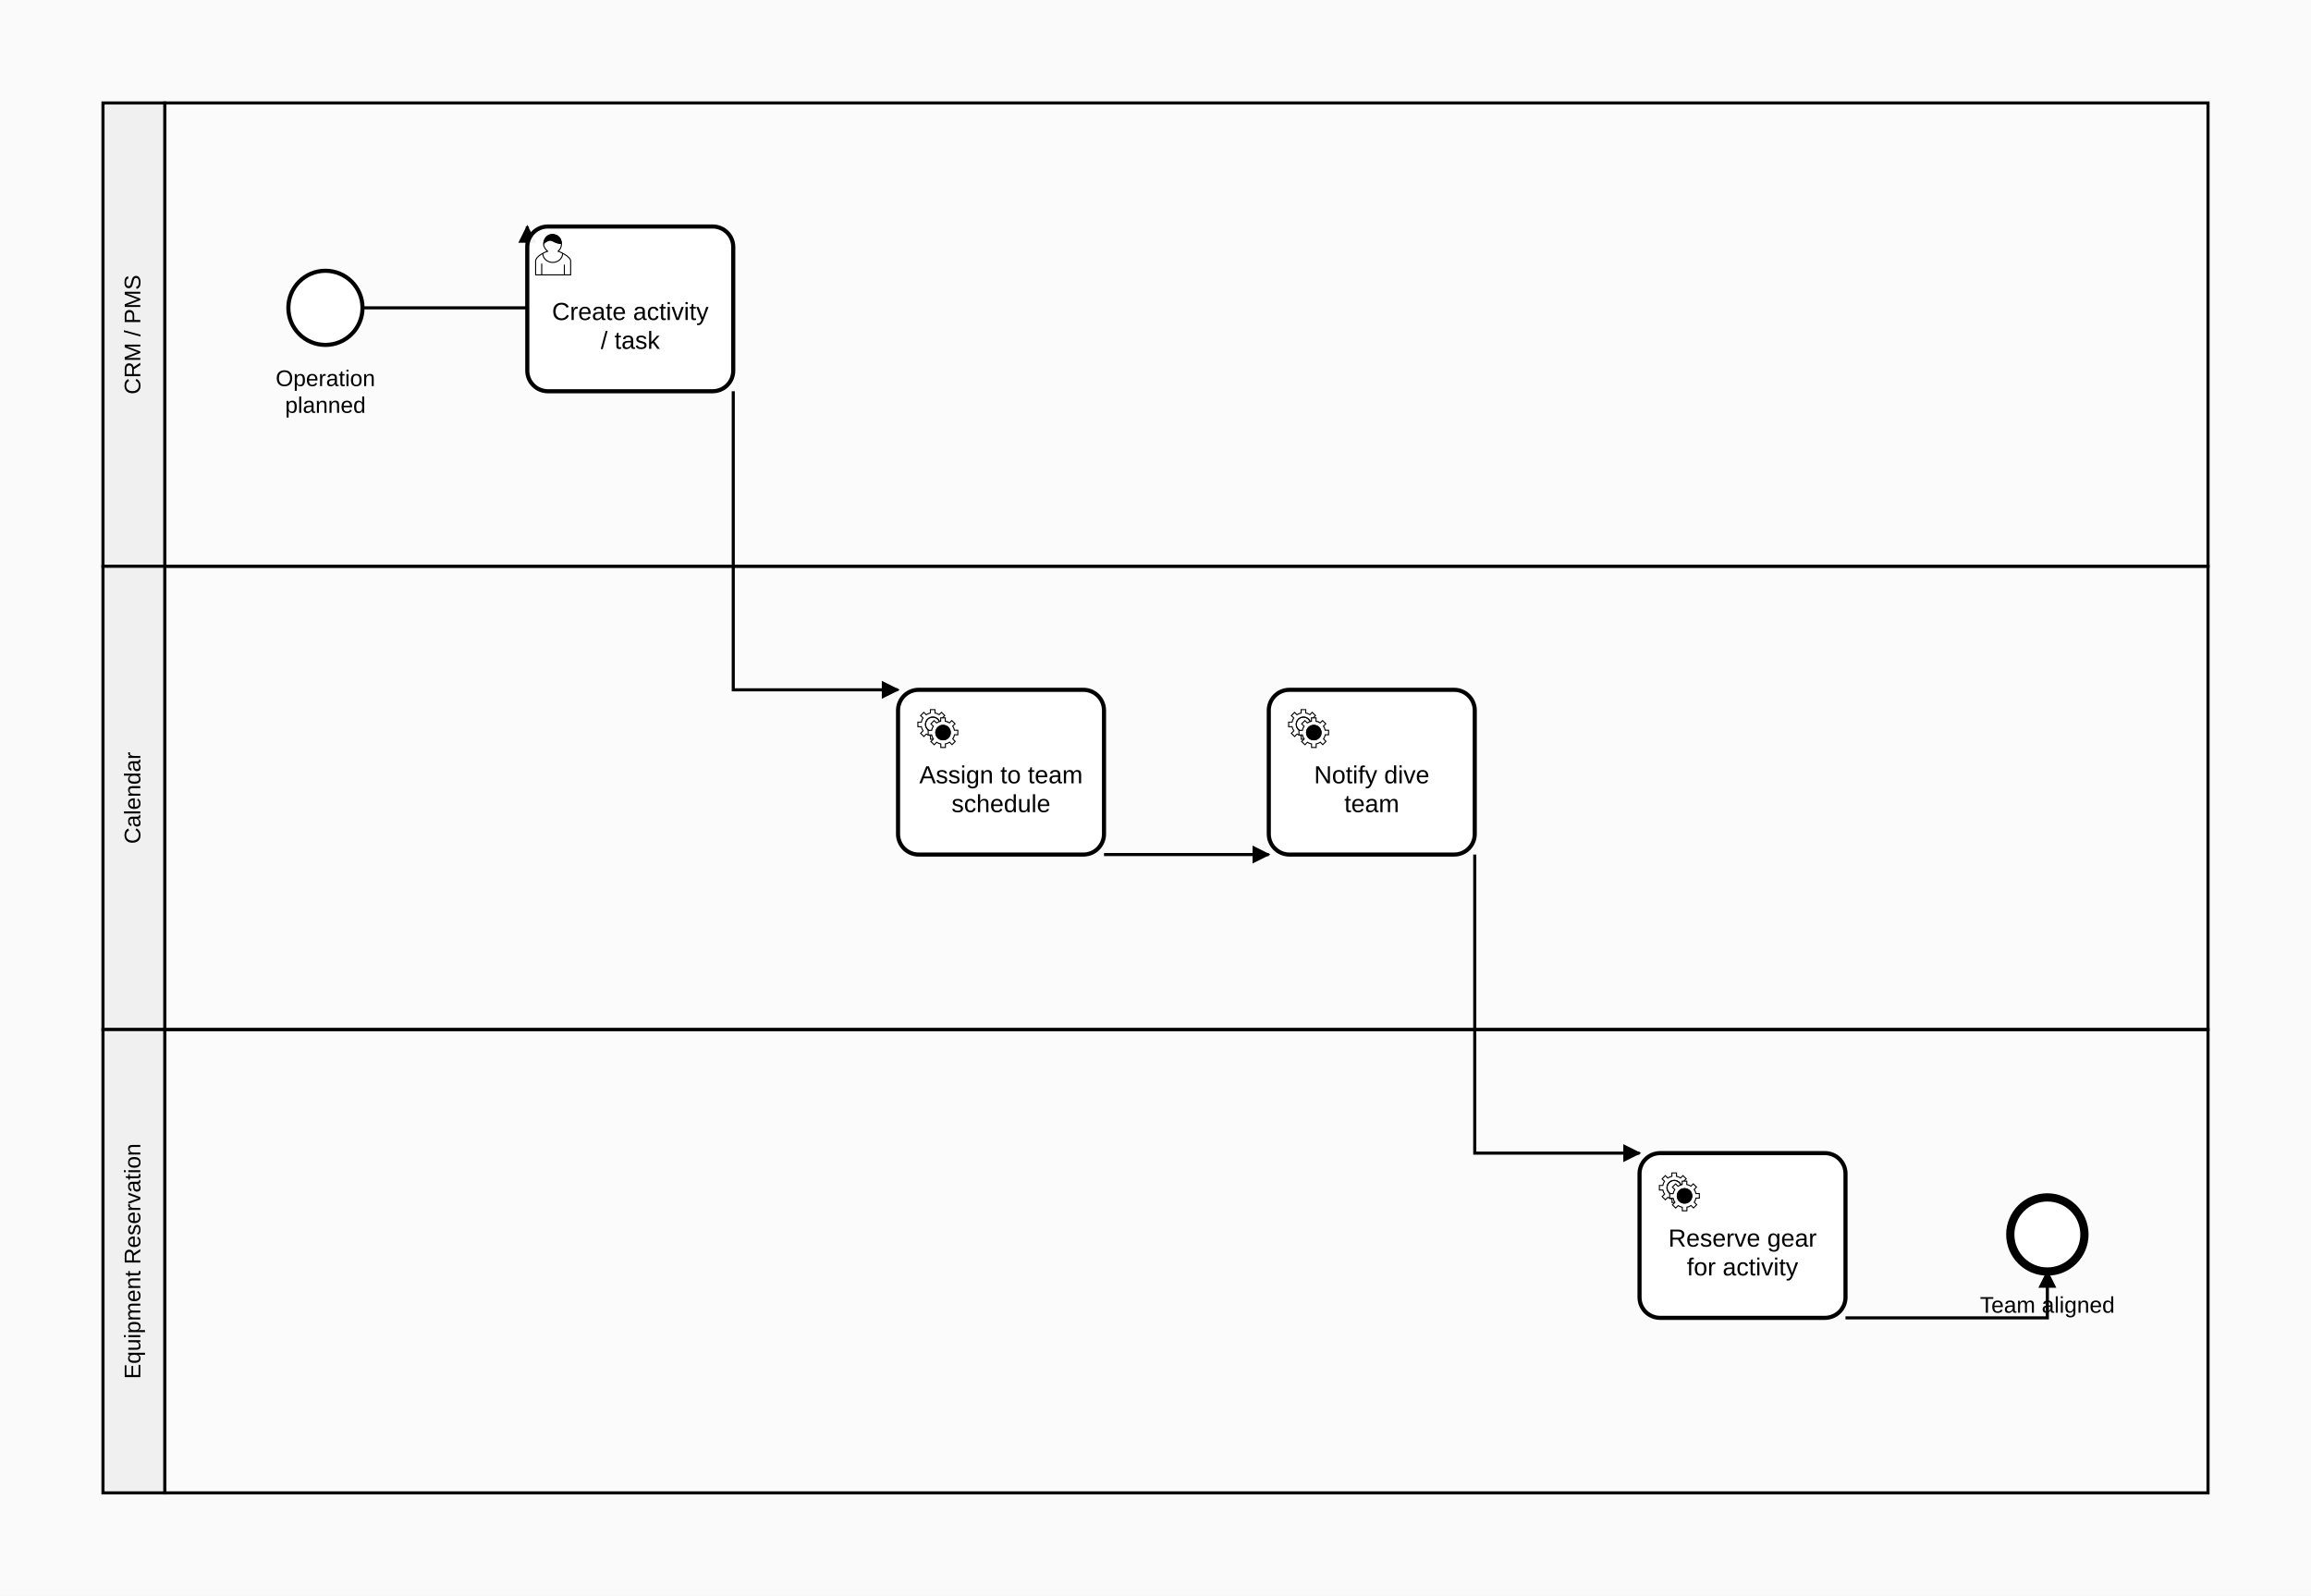
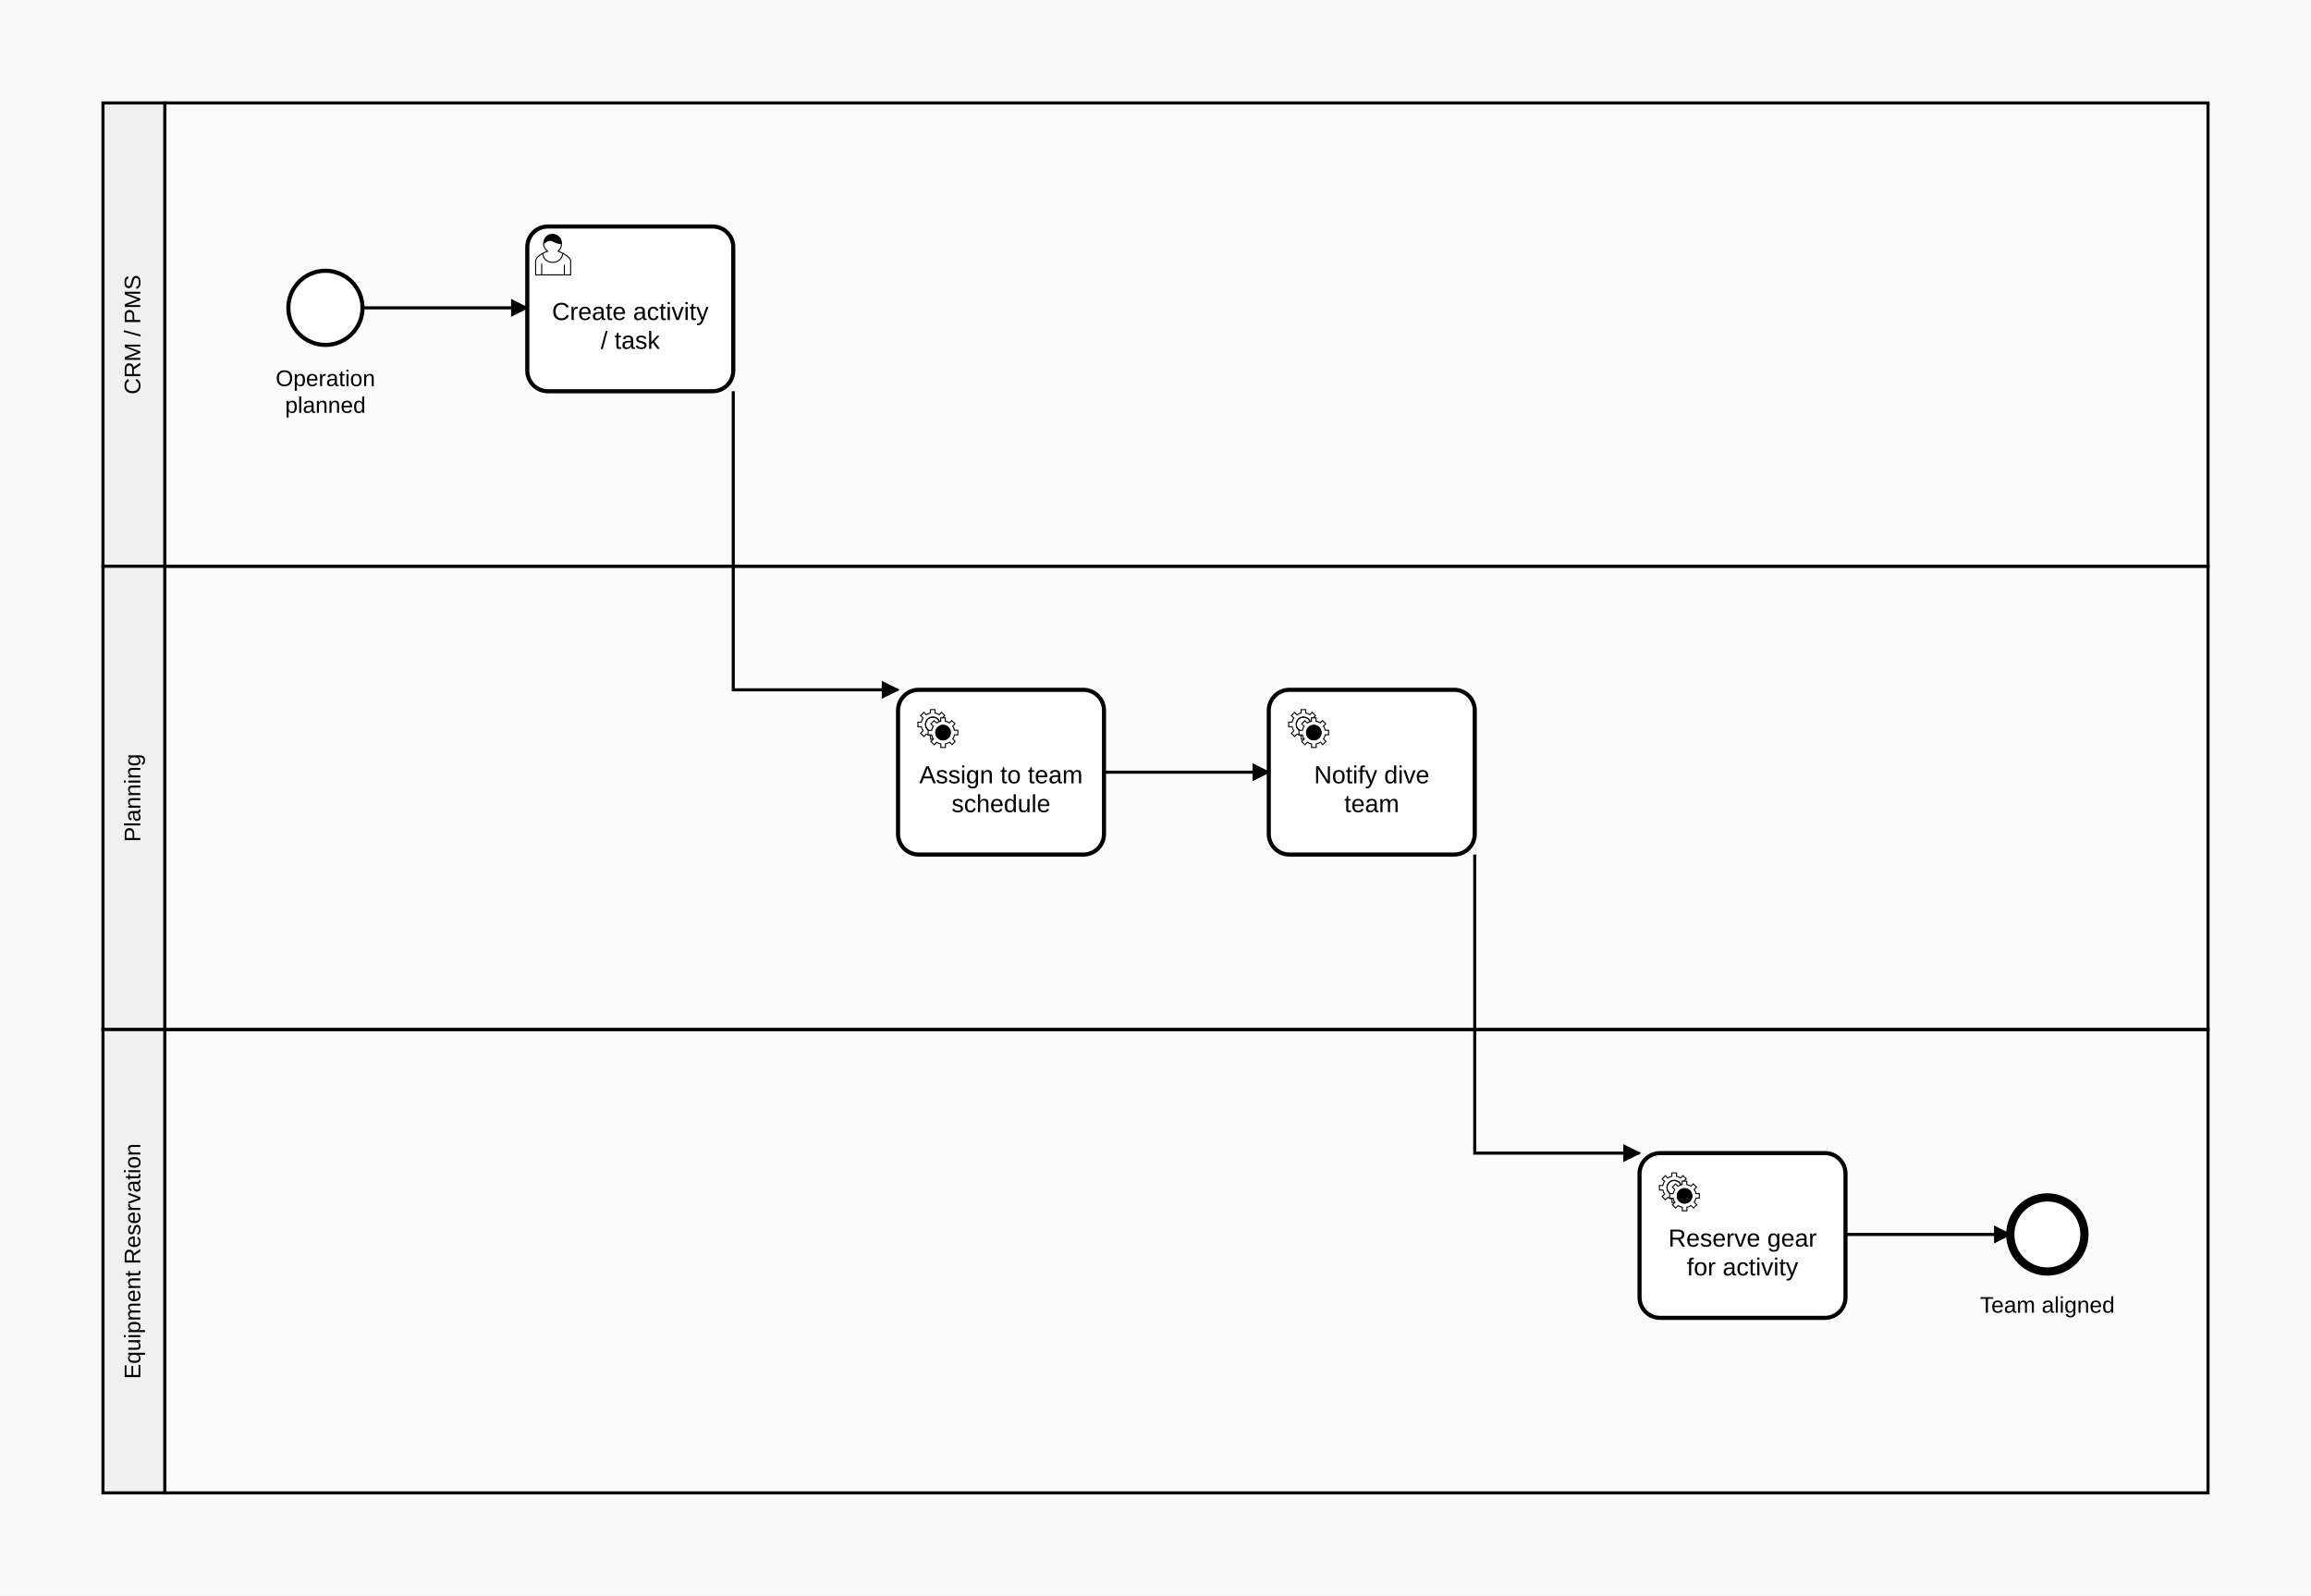
<svg xmlns="http://www.w3.org/2000/svg" width="1122" height="775" viewBox="0 0 1122 775" font-family="Arial, sans-serif">
  <defs>
    <marker id="seq-end" viewBox="0 0 20 20" refX="11" refY="10" markerWidth="10" markerHeight="10" orient="auto">
      <path d="M 1 5 L 11 10 L 1 15 Z" fill="#000000" stroke="#000000" stroke-width="1" />
    </marker>
    <marker id="seq-default-src" viewBox="0 0 20 20" refX="6" refY="10" markerWidth="10" markerHeight="10" orient="auto">
      <path d="M 6 3 L 10 17" stroke="#000000" stroke-width="1.5" />
    </marker>
    <marker id="seq-conditional-src" viewBox="0 0 20 20" refX="1" refY="10" markerWidth="12" markerHeight="12" orient="auto">
      <path d="M 1 10 L 8 6 L 15 10 L 8 14 Z" fill="#ffffff" stroke="#000000" stroke-width="1" />
    </marker>
    <marker id="msg-start" viewBox="0 0 20 20" refX="6" refY="6" markerWidth="20" markerHeight="20" orient="auto">
      <circle cx="6" cy="6" r="3.5" fill="#ffffff" stroke="#000000" stroke-width="1" />
    </marker>
    <marker id="msg-end" viewBox="0 0 20 20" refX="8.5" refY="5" markerWidth="20" markerHeight="20" orient="auto">
      <path d="m 1 5 l 0 -3 l 7 3 l -7 3 z" fill="#ffffff" stroke="#000000" stroke-width="1" stroke-linecap="butt" />
    </marker>
    <marker id="assoc-end" viewBox="0 0 20 20" refX="11" refY="10" markerWidth="10" markerHeight="10" orient="auto">
      <path d="M 1 5 L 11 10 L 1 15" fill="none" stroke="#000000" stroke-width="1.5" />
    </marker>
  </defs>
  <rect width="1122" height="775" fill="#fafafa" />
  <rect x="80" y="50" width="992" height="225" fill="#ffffff" fill-opacity="0.25" stroke="#000000" stroke-width="1.5" />
  <rect x="50" y="50" width="30" height="225" fill="#f0f0f0" stroke="#000000" stroke-width="1.5" />
  <text x="65" y="162.5" text-anchor="middle" dominant-baseline="middle" font-size="11" fill="#000000" transform="rotate(-90,65,162.5)">CRM / PMS</text>
  <rect x="80" y="275" width="992" height="225" fill="#ffffff" fill-opacity="0.25" stroke="#000000" stroke-width="1.5" />
  <rect x="50" y="275" width="30" height="225" fill="#f0f0f0" stroke="#000000" stroke-width="1.5" />
-   <text x="65" y="387.5" text-anchor="middle" dominant-baseline="middle" font-size="11" fill="#000000" transform="rotate(-90,65,387.5)">Calendar</text>
+   <text x="65" y="387.5" text-anchor="middle" dominant-baseline="middle" font-size="11" fill="#000000" transform="rotate(-90,65,387.5)">Planning</text>
  <rect x="80" y="500" width="992" height="225" fill="#ffffff" fill-opacity="0.25" stroke="#000000" stroke-width="1.5" />
  <rect x="50" y="500" width="30" height="225" fill="#f0f0f0" stroke="#000000" stroke-width="1.5" />
  <text x="65" y="612.5" text-anchor="middle" dominant-baseline="middle" font-size="11" fill="#000000" transform="rotate(-90,65,612.5)">Equipment Reservation</text>
-   <path d="M 176 149.5 L 256 149.5 L 256 110" stroke="#000000" stroke-width="1.5" fill="none" marker-end="url(#seq-end)" />
+   <path d="M 176 149.5 L 256 149.5" stroke="#000000" stroke-width="1.5" fill="none" marker-end="url(#seq-end)" />
  <path d="M 356 190 L 356 335 L 436 335" stroke="#000000" stroke-width="1.5" fill="none" marker-end="url(#seq-end)" />
-   <path d="M 536 415 L 616 415" stroke="#000000" stroke-width="1.5" fill="none" marker-end="url(#seq-end)" />
+   <path d="M 536 375 L 616 375" stroke="#000000" stroke-width="1.5" fill="none" marker-end="url(#seq-end)" />
  <path d="M 716 415 L 716 560 L 796 560" stroke="#000000" stroke-width="1.5" fill="none" marker-end="url(#seq-end)" />
-   <path d="M 896 640 L 994 640 L 994 617.5" stroke="#000000" stroke-width="1.5" fill="none" marker-end="url(#seq-end)" />
+   <path d="M 896 599.5 L 976 599.5" stroke="#000000" stroke-width="1.5" fill="none" marker-end="url(#seq-end)" />
  <circle cx="158" cy="149.5" r="18" fill="#ffffff" fill-opacity="0.95" stroke="#000000" stroke-width="2" />
  <text x="158" y="187.5" text-anchor="middle" font-size="11" fill="#000000">Operation</text>
  <text x="158" y="200.5" text-anchor="middle" font-size="11" fill="#000000">planned</text>
  <rect x="256" y="110" width="100" height="80" rx="10" ry="10" fill="#ffffff" fill-opacity="0.95" stroke="#000000" stroke-width="2" />
  <g>
    <path d="m 271,122 c 0.909,-0.845 1.594,-2.049 1.594,-3.385 0,-2.554 -1.805,-4.622 -4.357,-4.622 -2.552,0 -4.288,2.068 -4.288,4.622 0,1.348 0.974,2.562 1.896,3.405 -0.529,0.187 -5.669,2.097 -5.794,4.756 v 6.718 h 17 v -6.718 c 0,-2.298 -5.528,-4.595 -6.051,-4.776 z m -8,6 l 0,5.5 m 11,0 l 0,-5" fill="#ffffff" stroke="#000000" stroke-width="0.5" />
    <path d="m 273.162,123.009 c 0,2.447 -2.158,4.431 -4.821,4.431 -2.665,0 -4.822,-1.981 -4.822,-4.431" fill="none" stroke="#000000" stroke-width="0.5" />
    <path d="m 264.1,118.2 c 0,0 2.251,-2.358 4.274,-1.177 2.024,1.181 4.221,1.537 4.124,0.965 -0.098,-0.57 -0.117,-3.791 -4.191,-4.136 -3.575,0.001 -4.208,3.367 -4.207,4.348 z" fill="#000000" stroke="#000000" stroke-width="0.5" />
  </g>
  <text x="306" y="152" text-anchor="middle" dominant-baseline="middle" font-size="12" fill="#000000">Create activity</text>
  <text x="306" y="166" text-anchor="middle" dominant-baseline="middle" font-size="12" fill="#000000">/ task</text>
  <rect x="436" y="335" width="100" height="80" rx="10" ry="10" fill="#ffffff" fill-opacity="0.95" stroke="#000000" stroke-width="2" />
  <g>
    <path d="m 454,359 v -1.713 c 0.352,-0.071 0.704,-0.178 1.048,-0.321 0.344,-0.145 0.666,-0.321 0.966,-0.521 l 1.194,1.18 1.567,-1.577 -1.195,-1.18 c 0.403,-0.614 0.683,-1.299 0.825,-2.018 l 1.622,-0.01 v -2.22 l -1.637,0.01 c -0.073,-0.352 -0.178,-0.7 -0.324,-1.044 -0.145,-0.344 -0.321,-0.664 -0.523,-0.962 l 1.131,-1.136 -1.583,-1.563 -1.13,1.136 c -0.614,-0.401 -1.303,-0.681 -2.023,-0.822 l 0.009,-1.619 h -2.241 l 0.004,1.631 c -0.354,0.074 -0.705,0.18 -1.05,0.324 -0.344,0.144 -0.665,0.321 -0.964,0.52 l -1.17,-1.158 -1.567,1.579 1.168,1.157 c -0.403,0.613 -0.683,1.298 -0.825,2.017 l -1.659,0.003 v 2.222 l 1.672,-0.006 c 0.073,0.351 0.18,0.702 0.324,1.045 0.145,0.344 0.321,0.664 0.523,0.961 l -1.199,1.197 1.584,1.56 1.196,-1.193 c 0.614,0.403 1.303,0.682 2.023,0.823 l 0.001,1.699 h 2.227 z m 0.221,-3.996 c -1.789,0.75 -3.858,-0.093 -4.61,-1.874 -0.752,-1.783 0.091,-3.846 1.88,-4.596 1.788,-0.749 3.857,0.093 4.609,1.874 0.752,1.782 -0.091,3.846 -1.879,4.596 z" fill="#ffffff" stroke="#000000" stroke-width="0.5" />
    <path d="m 454.221,355.004 c -1.789,0.75 -3.858,-0.093 -4.61,-1.874 -0.752,-1.783 0.091,-3.846 1.88,-4.596 1.788,-0.749 3.857,0.093 4.609,1.874 0.752,1.782 -0.091,3.846 -1.879,4.596 z" fill="none" stroke="#000000" stroke-width="0.5" />
    <path d="m 459,363 v -1.713 c 0.352,-0.071 0.704,-0.178 1.048,-0.321 0.344,-0.145 0.666,-0.321 0.966,-0.521 l 1.194,1.18 1.567,-1.577 -1.195,-1.18 c 0.403,-0.614 0.683,-1.299 0.825,-2.018 l 1.622,-0.01 v -2.22 l -1.637,0.01 c -0.073,-0.352 -0.178,-0.7 -0.324,-1.044 -0.145,-0.344 -0.321,-0.664 -0.523,-0.962 l 1.131,-1.136 -1.583,-1.563 -1.13,1.136 c -0.614,-0.401 -1.303,-0.681 -2.023,-0.822 l 0.009,-1.619 h -2.241 l 0.004,1.631 c -0.354,0.074 -0.705,0.18 -1.05,0.324 -0.344,0.144 -0.665,0.321 -0.964,0.52 l -1.17,-1.158 -1.567,1.579 1.168,1.157 c -0.403,0.613 -0.683,1.298 -0.825,2.017 l -1.659,0.003 v 2.222 l 1.672,-0.006 c 0.073,0.351 0.18,0.702 0.324,1.045 0.145,0.344 0.321,0.664 0.523,0.961 l -1.199,1.197 1.584,1.56 1.196,-1.193 c 0.614,0.403 1.303,0.682 2.023,0.823 l 0.001,1.699 h 2.227 z m 0.221,-3.996 c -1.789,0.75 -3.858,-0.093 -4.61,-1.874 -0.752,-1.783 0.091,-3.846 1.88,-4.596 1.788,-0.749 3.857,0.093 4.609,1.874 0.752,1.782 -0.091,3.846 -1.879,4.596 z" fill="#ffffff" stroke="#000000" stroke-width="0.5" />
    <path d="m 459.221,359.004 c -1.789,0.75 -3.858,-0.093 -4.61,-1.874 -0.752,-1.783 0.091,-3.846 1.88,-4.596 1.788,-0.749 3.857,0.093 4.609,1.874 0.752,1.782 -0.091,3.846 -1.879,4.596 z" fill="#000000" stroke="#000000" stroke-width="0.5" />
  </g>
  <text x="486" y="377" text-anchor="middle" dominant-baseline="middle" font-size="12" fill="#000000">Assign to team</text>
  <text x="486" y="391" text-anchor="middle" dominant-baseline="middle" font-size="12" fill="#000000">schedule</text>
  <rect x="616" y="335" width="100" height="80" rx="10" ry="10" fill="#ffffff" fill-opacity="0.95" stroke="#000000" stroke-width="2" />
  <g>
    <path d="m 634,359 v -1.713 c 0.352,-0.071 0.704,-0.178 1.048,-0.321 0.344,-0.145 0.666,-0.321 0.966,-0.521 l 1.194,1.18 1.567,-1.577 -1.195,-1.18 c 0.403,-0.614 0.683,-1.299 0.825,-2.018 l 1.622,-0.01 v -2.22 l -1.637,0.01 c -0.073,-0.352 -0.178,-0.7 -0.324,-1.044 -0.145,-0.344 -0.321,-0.664 -0.523,-0.962 l 1.131,-1.136 -1.583,-1.563 -1.13,1.136 c -0.614,-0.401 -1.303,-0.681 -2.023,-0.822 l 0.009,-1.619 h -2.241 l 0.004,1.631 c -0.354,0.074 -0.705,0.18 -1.05,0.324 -0.344,0.144 -0.665,0.321 -0.964,0.52 l -1.17,-1.158 -1.567,1.579 1.168,1.157 c -0.403,0.613 -0.683,1.298 -0.825,2.017 l -1.659,0.003 v 2.222 l 1.672,-0.006 c 0.073,0.351 0.18,0.702 0.324,1.045 0.145,0.344 0.321,0.664 0.523,0.961 l -1.199,1.197 1.584,1.56 1.196,-1.193 c 0.614,0.403 1.303,0.682 2.023,0.823 l 0.001,1.699 h 2.227 z m 0.221,-3.996 c -1.789,0.75 -3.858,-0.093 -4.61,-1.874 -0.752,-1.783 0.091,-3.846 1.88,-4.596 1.788,-0.749 3.857,0.093 4.609,1.874 0.752,1.782 -0.091,3.846 -1.879,4.596 z" fill="#ffffff" stroke="#000000" stroke-width="0.5" />
    <path d="m 634.221,355.004 c -1.789,0.75 -3.858,-0.093 -4.61,-1.874 -0.752,-1.783 0.091,-3.846 1.88,-4.596 1.788,-0.749 3.857,0.093 4.609,1.874 0.752,1.782 -0.091,3.846 -1.879,4.596 z" fill="none" stroke="#000000" stroke-width="0.5" />
    <path d="m 639,363 v -1.713 c 0.352,-0.071 0.704,-0.178 1.048,-0.321 0.344,-0.145 0.666,-0.321 0.966,-0.521 l 1.194,1.18 1.567,-1.577 -1.195,-1.18 c 0.403,-0.614 0.683,-1.299 0.825,-2.018 l 1.622,-0.01 v -2.22 l -1.637,0.01 c -0.073,-0.352 -0.178,-0.7 -0.324,-1.044 -0.145,-0.344 -0.321,-0.664 -0.523,-0.962 l 1.131,-1.136 -1.583,-1.563 -1.13,1.136 c -0.614,-0.401 -1.303,-0.681 -2.023,-0.822 l 0.009,-1.619 h -2.241 l 0.004,1.631 c -0.354,0.074 -0.705,0.18 -1.05,0.324 -0.344,0.144 -0.665,0.321 -0.964,0.52 l -1.17,-1.158 -1.567,1.579 1.168,1.157 c -0.403,0.613 -0.683,1.298 -0.825,2.017 l -1.659,0.003 v 2.222 l 1.672,-0.006 c 0.073,0.351 0.18,0.702 0.324,1.045 0.145,0.344 0.321,0.664 0.523,0.961 l -1.199,1.197 1.584,1.56 1.196,-1.193 c 0.614,0.403 1.303,0.682 2.023,0.823 l 0.001,1.699 h 2.227 z m 0.221,-3.996 c -1.789,0.75 -3.858,-0.093 -4.61,-1.874 -0.752,-1.783 0.091,-3.846 1.88,-4.596 1.788,-0.749 3.857,0.093 4.609,1.874 0.752,1.782 -0.091,3.846 -1.879,4.596 z" fill="#ffffff" stroke="#000000" stroke-width="0.5" />
    <path d="m 639.221,359.004 c -1.789,0.75 -3.858,-0.093 -4.61,-1.874 -0.752,-1.783 0.091,-3.846 1.88,-4.596 1.788,-0.749 3.857,0.093 4.609,1.874 0.752,1.782 -0.091,3.846 -1.879,4.596 z" fill="#000000" stroke="#000000" stroke-width="0.5" />
  </g>
  <text x="666" y="377" text-anchor="middle" dominant-baseline="middle" font-size="12" fill="#000000">Notify dive</text>
  <text x="666" y="391" text-anchor="middle" dominant-baseline="middle" font-size="12" fill="#000000">team</text>
  <rect x="796" y="560" width="100" height="80" rx="10" ry="10" fill="#ffffff" fill-opacity="0.95" stroke="#000000" stroke-width="2" />
  <g>
    <path d="m 814,584 v -1.713 c 0.352,-0.071 0.704,-0.178 1.048,-0.321 0.344,-0.145 0.666,-0.321 0.966,-0.521 l 1.194,1.18 1.567,-1.577 -1.195,-1.18 c 0.403,-0.614 0.683,-1.299 0.825,-2.018 l 1.622,-0.01 v -2.22 l -1.637,0.01 c -0.073,-0.352 -0.178,-0.7 -0.324,-1.044 -0.145,-0.344 -0.321,-0.664 -0.523,-0.962 l 1.131,-1.136 -1.583,-1.563 -1.13,1.136 c -0.614,-0.401 -1.303,-0.681 -2.023,-0.822 l 0.009,-1.619 h -2.241 l 0.004,1.631 c -0.354,0.074 -0.705,0.18 -1.05,0.324 -0.344,0.144 -0.665,0.321 -0.964,0.52 l -1.17,-1.158 -1.567,1.579 1.168,1.157 c -0.403,0.613 -0.683,1.298 -0.825,2.017 l -1.659,0.003 v 2.222 l 1.672,-0.006 c 0.073,0.351 0.18,0.702 0.324,1.045 0.145,0.344 0.321,0.664 0.523,0.961 l -1.199,1.197 1.584,1.56 1.196,-1.193 c 0.614,0.403 1.303,0.682 2.023,0.823 l 0.001,1.699 h 2.227 z m 0.221,-3.996 c -1.789,0.75 -3.858,-0.093 -4.61,-1.874 -0.752,-1.783 0.091,-3.846 1.88,-4.596 1.788,-0.749 3.857,0.093 4.609,1.874 0.752,1.782 -0.091,3.846 -1.879,4.596 z" fill="#ffffff" stroke="#000000" stroke-width="0.5" />
    <path d="m 814.221,580.004 c -1.789,0.75 -3.858,-0.093 -4.61,-1.874 -0.752,-1.783 0.091,-3.846 1.88,-4.596 1.788,-0.749 3.857,0.093 4.609,1.874 0.752,1.782 -0.091,3.846 -1.879,4.596 z" fill="none" stroke="#000000" stroke-width="0.5" />
    <path d="m 819,588 v -1.713 c 0.352,-0.071 0.704,-0.178 1.048,-0.321 0.344,-0.145 0.666,-0.321 0.966,-0.521 l 1.194,1.18 1.567,-1.577 -1.195,-1.18 c 0.403,-0.614 0.683,-1.299 0.825,-2.018 l 1.622,-0.01 v -2.22 l -1.637,0.01 c -0.073,-0.352 -0.178,-0.7 -0.324,-1.044 -0.145,-0.344 -0.321,-0.664 -0.523,-0.962 l 1.131,-1.136 -1.583,-1.563 -1.13,1.136 c -0.614,-0.401 -1.303,-0.681 -2.023,-0.822 l 0.009,-1.619 h -2.241 l 0.004,1.631 c -0.354,0.074 -0.705,0.18 -1.05,0.324 -0.344,0.144 -0.665,0.321 -0.964,0.52 l -1.17,-1.158 -1.567,1.579 1.168,1.157 c -0.403,0.613 -0.683,1.298 -0.825,2.017 l -1.659,0.003 v 2.222 l 1.672,-0.006 c 0.073,0.351 0.18,0.702 0.324,1.045 0.145,0.344 0.321,0.664 0.523,0.961 l -1.199,1.197 1.584,1.56 1.196,-1.193 c 0.614,0.403 1.303,0.682 2.023,0.823 l 0.001,1.699 h 2.227 z m 0.221,-3.996 c -1.789,0.75 -3.858,-0.093 -4.61,-1.874 -0.752,-1.783 0.091,-3.846 1.88,-4.596 1.788,-0.749 3.857,0.093 4.609,1.874 0.752,1.782 -0.091,3.846 -1.879,4.596 z" fill="#ffffff" stroke="#000000" stroke-width="0.5" />
    <path d="m 819.221,584.004 c -1.789,0.75 -3.858,-0.093 -4.61,-1.874 -0.752,-1.783 0.091,-3.846 1.88,-4.596 1.788,-0.749 3.857,0.093 4.609,1.874 0.752,1.782 -0.091,3.846 -1.879,4.596 z" fill="#000000" stroke="#000000" stroke-width="0.5" />
  </g>
  <text x="846" y="602" text-anchor="middle" dominant-baseline="middle" font-size="12" fill="#000000">Reserve gear</text>
  <text x="846" y="616" text-anchor="middle" dominant-baseline="middle" font-size="12" fill="#000000">for activity</text>
  <circle cx="994" cy="599.5" r="18" fill="#ffffff" fill-opacity="0.95" stroke="#000000" stroke-width="4" />
  <text x="994" y="637.5" text-anchor="middle" font-size="11" fill="#000000">Team aligned</text>
</svg>
